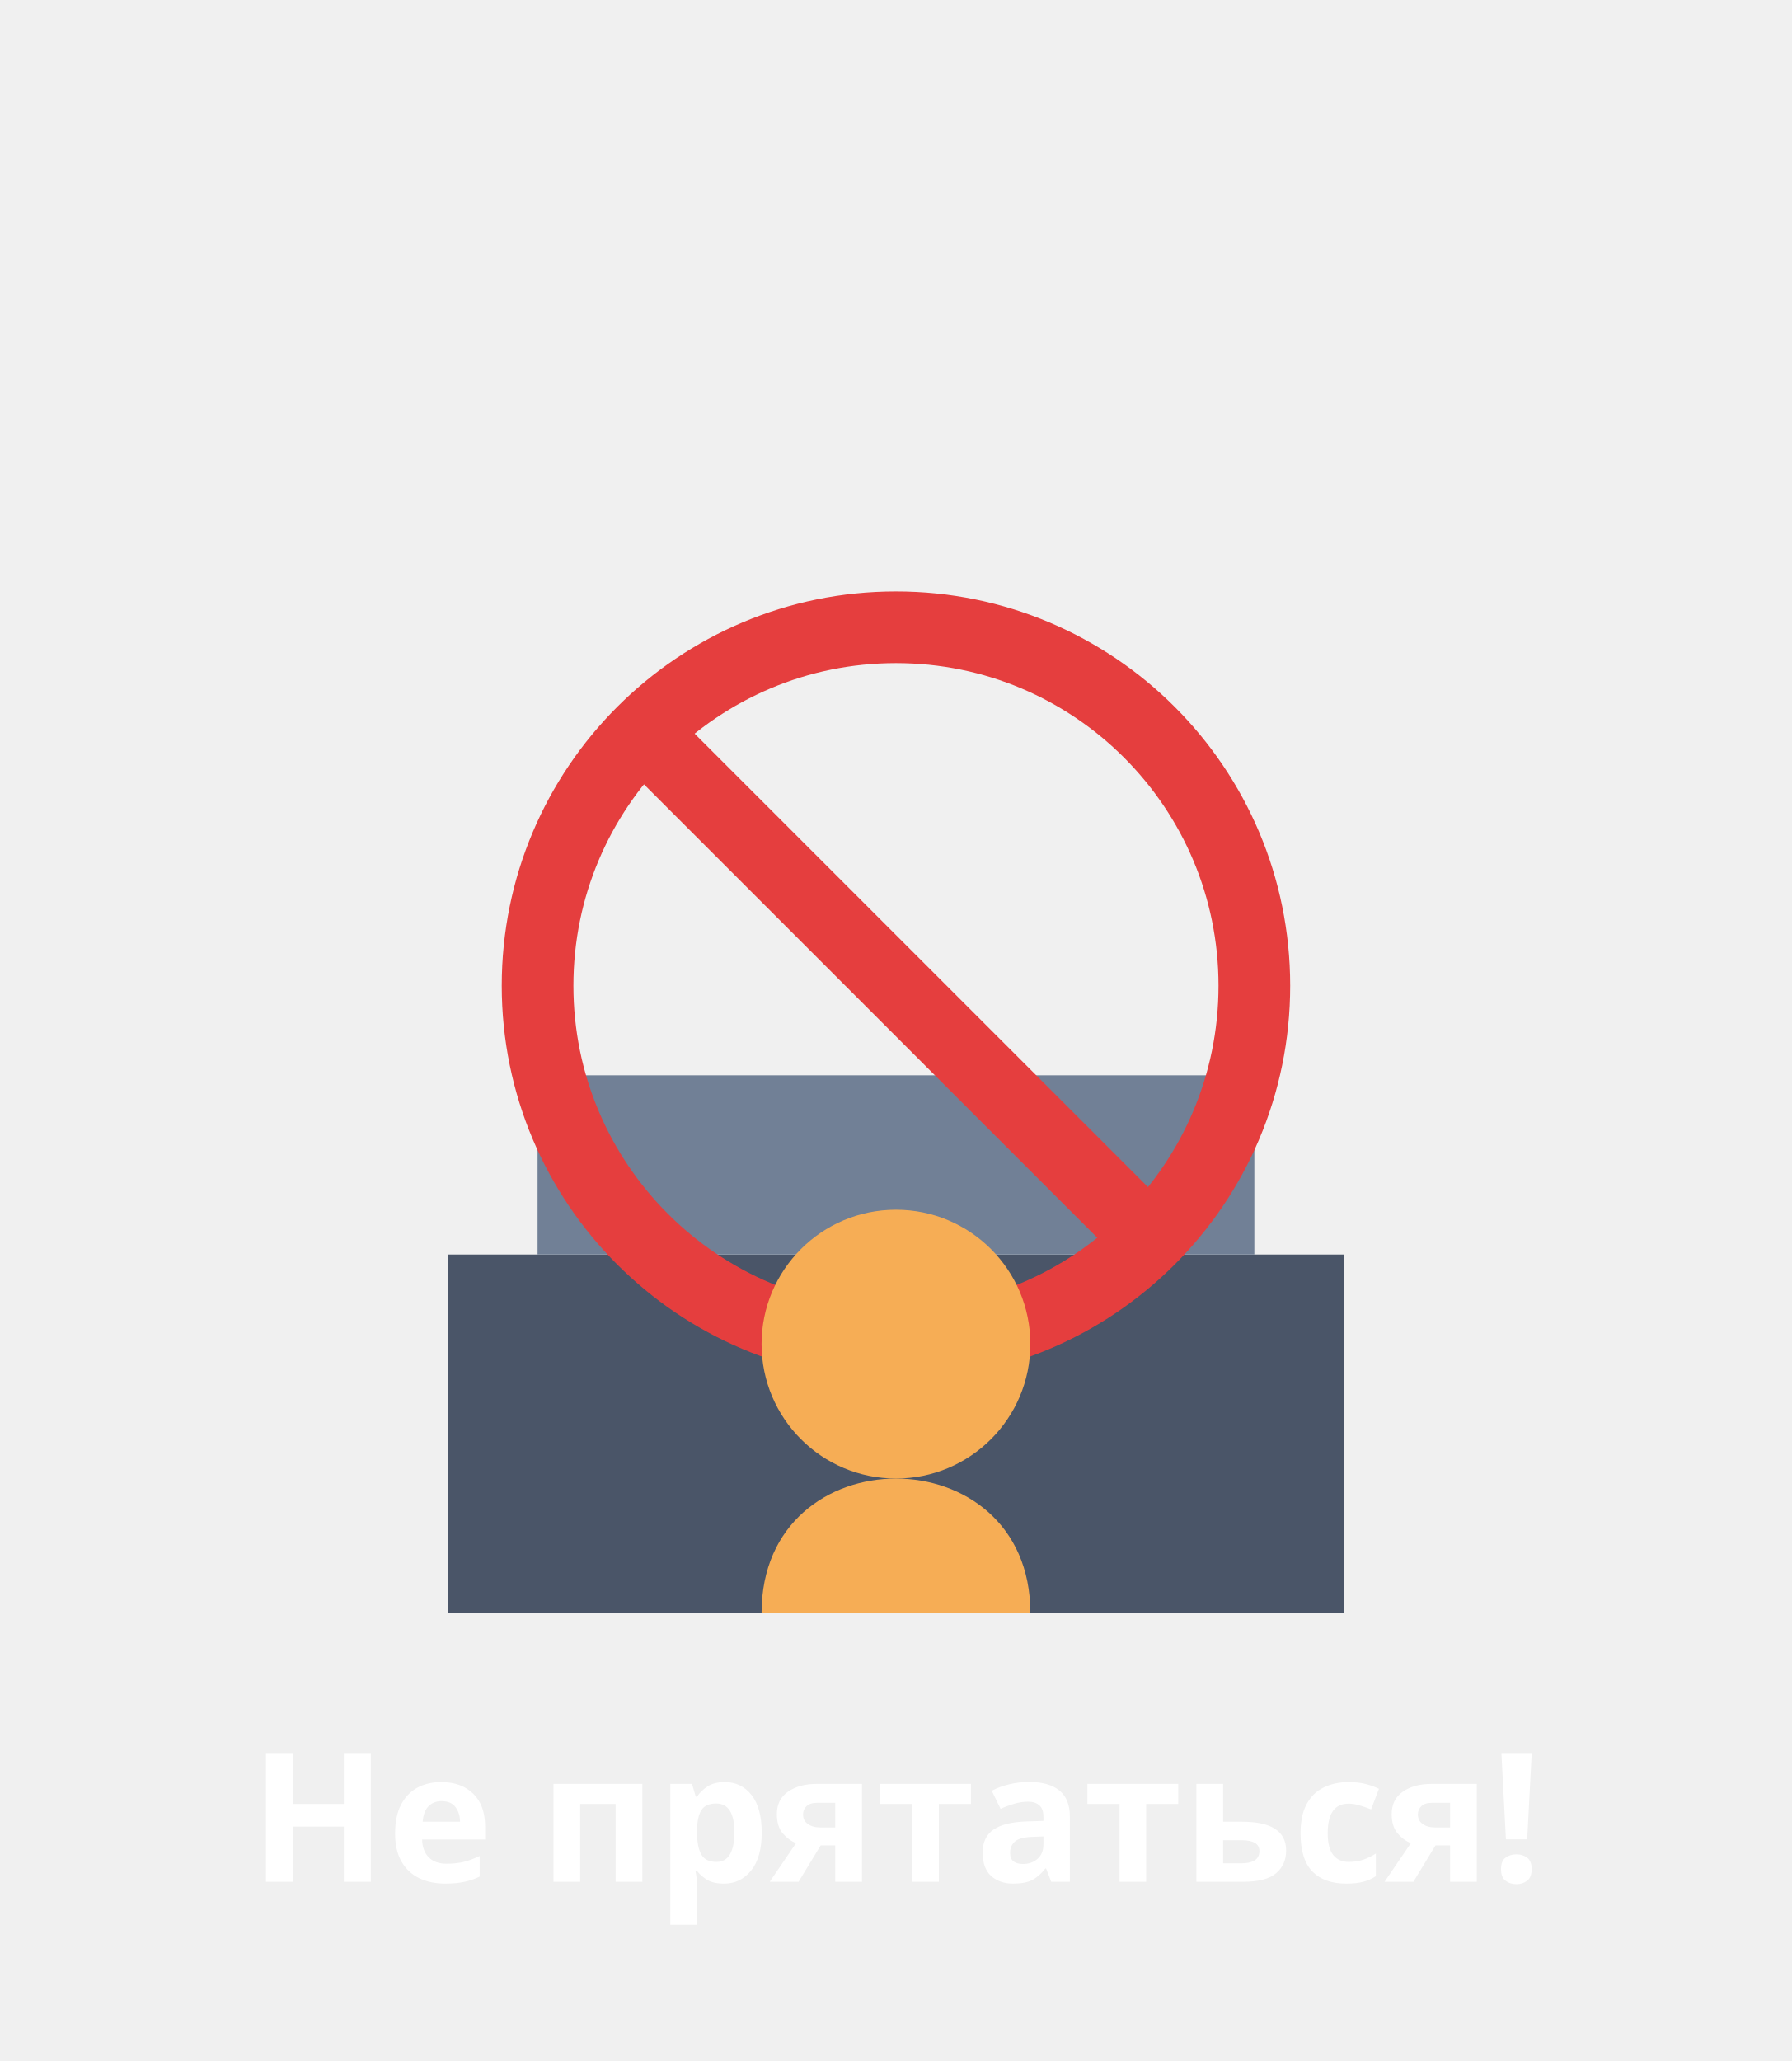
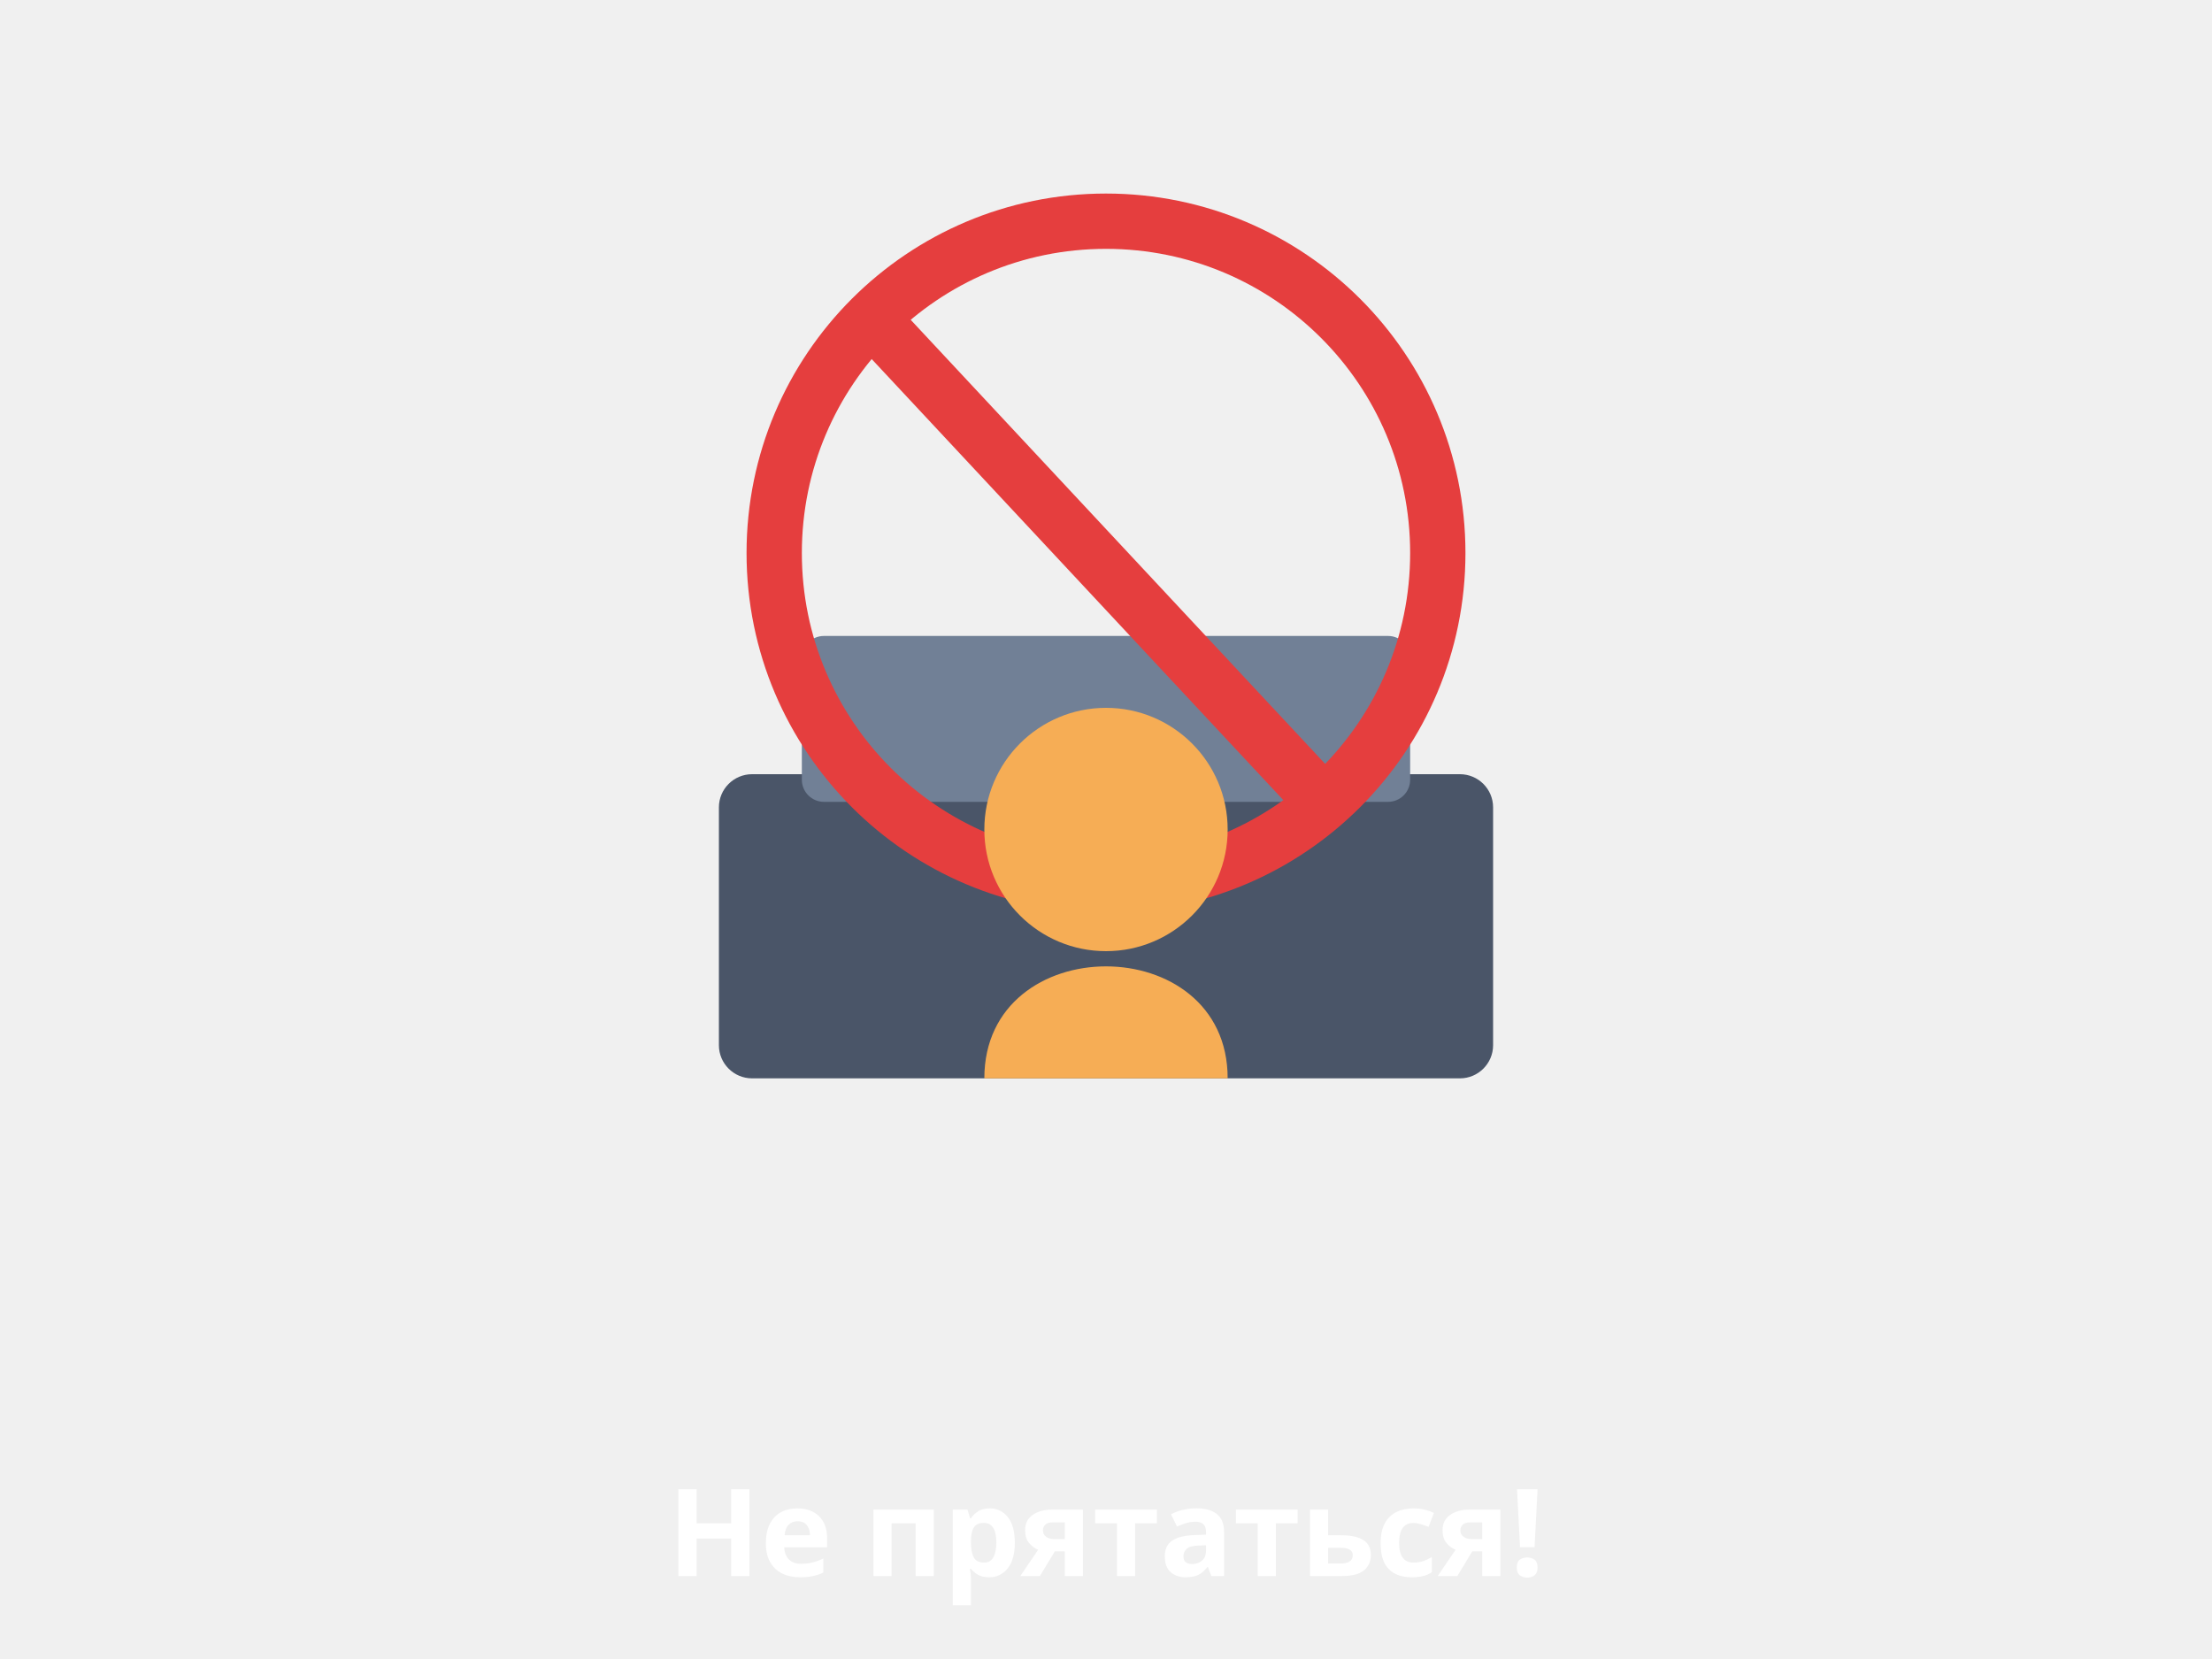
- <svg xmlns="http://www.w3.org/2000/svg" viewBox="100 30 200 230">
-   <rect width="400" height="300" fill="none" />
-   <g transform="translate(140, 90)">
-     <path d="M10,80 L110,80 L110,120 L10,120 Z" fill="#4a5568" />
-     <path d="M20,60 L100,60 L100,80 L20,80 Z" fill="#718096" />
-     <circle cx="60" cy="50" r="40" fill="none" stroke="#e53e3e" stroke-width="8" />
-     <line x1="32" y1="22" x2="88" y2="78" stroke="#e53e3e" stroke-width="8" />
-     <circle cx="60" cy="90" r="15" fill="#f6ad55" />
-     <path d="M45,120 C45,100 75,100 75,120 Z" fill="#f6ad55" />
+ <svg xmlns="http://www.w3.org/2000/svg" viewBox="0 0 400 300">
+   <g transform="translate(200,130)">
+     <rect x="-70" y="10" width="140" height="55" rx="6" fill="#4a5568" />
+     <rect x="-55" y="-15" width="110" height="30" rx="4" fill="#718096" />
+     <circle cx="0" cy="-30" r="60" fill="none" stroke="#e53e3e" stroke-width="10" />
+     <line x1="-42" y1="-72" x2="42" y2="18" stroke="#e53e3e" stroke-width="10" />
+     <circle cx="0" cy="20" r="22" fill="#f6ad55" />
+     <path d="M-22,65 C-22,38 22,38 22,65 Z" fill="#f6ad55" />
  </g>
-   <text x="200" y="240" font-family="sans-serif" font-size="20" fill="#fff" text-anchor="middle" font-weight="bold">Не прятаться!</text>
+   <text x="200" y="285" font-family="sans-serif" font-size="22" fill="#fff" text-anchor="middle" font-weight="bold">Не прятаться!</text>
</svg>
